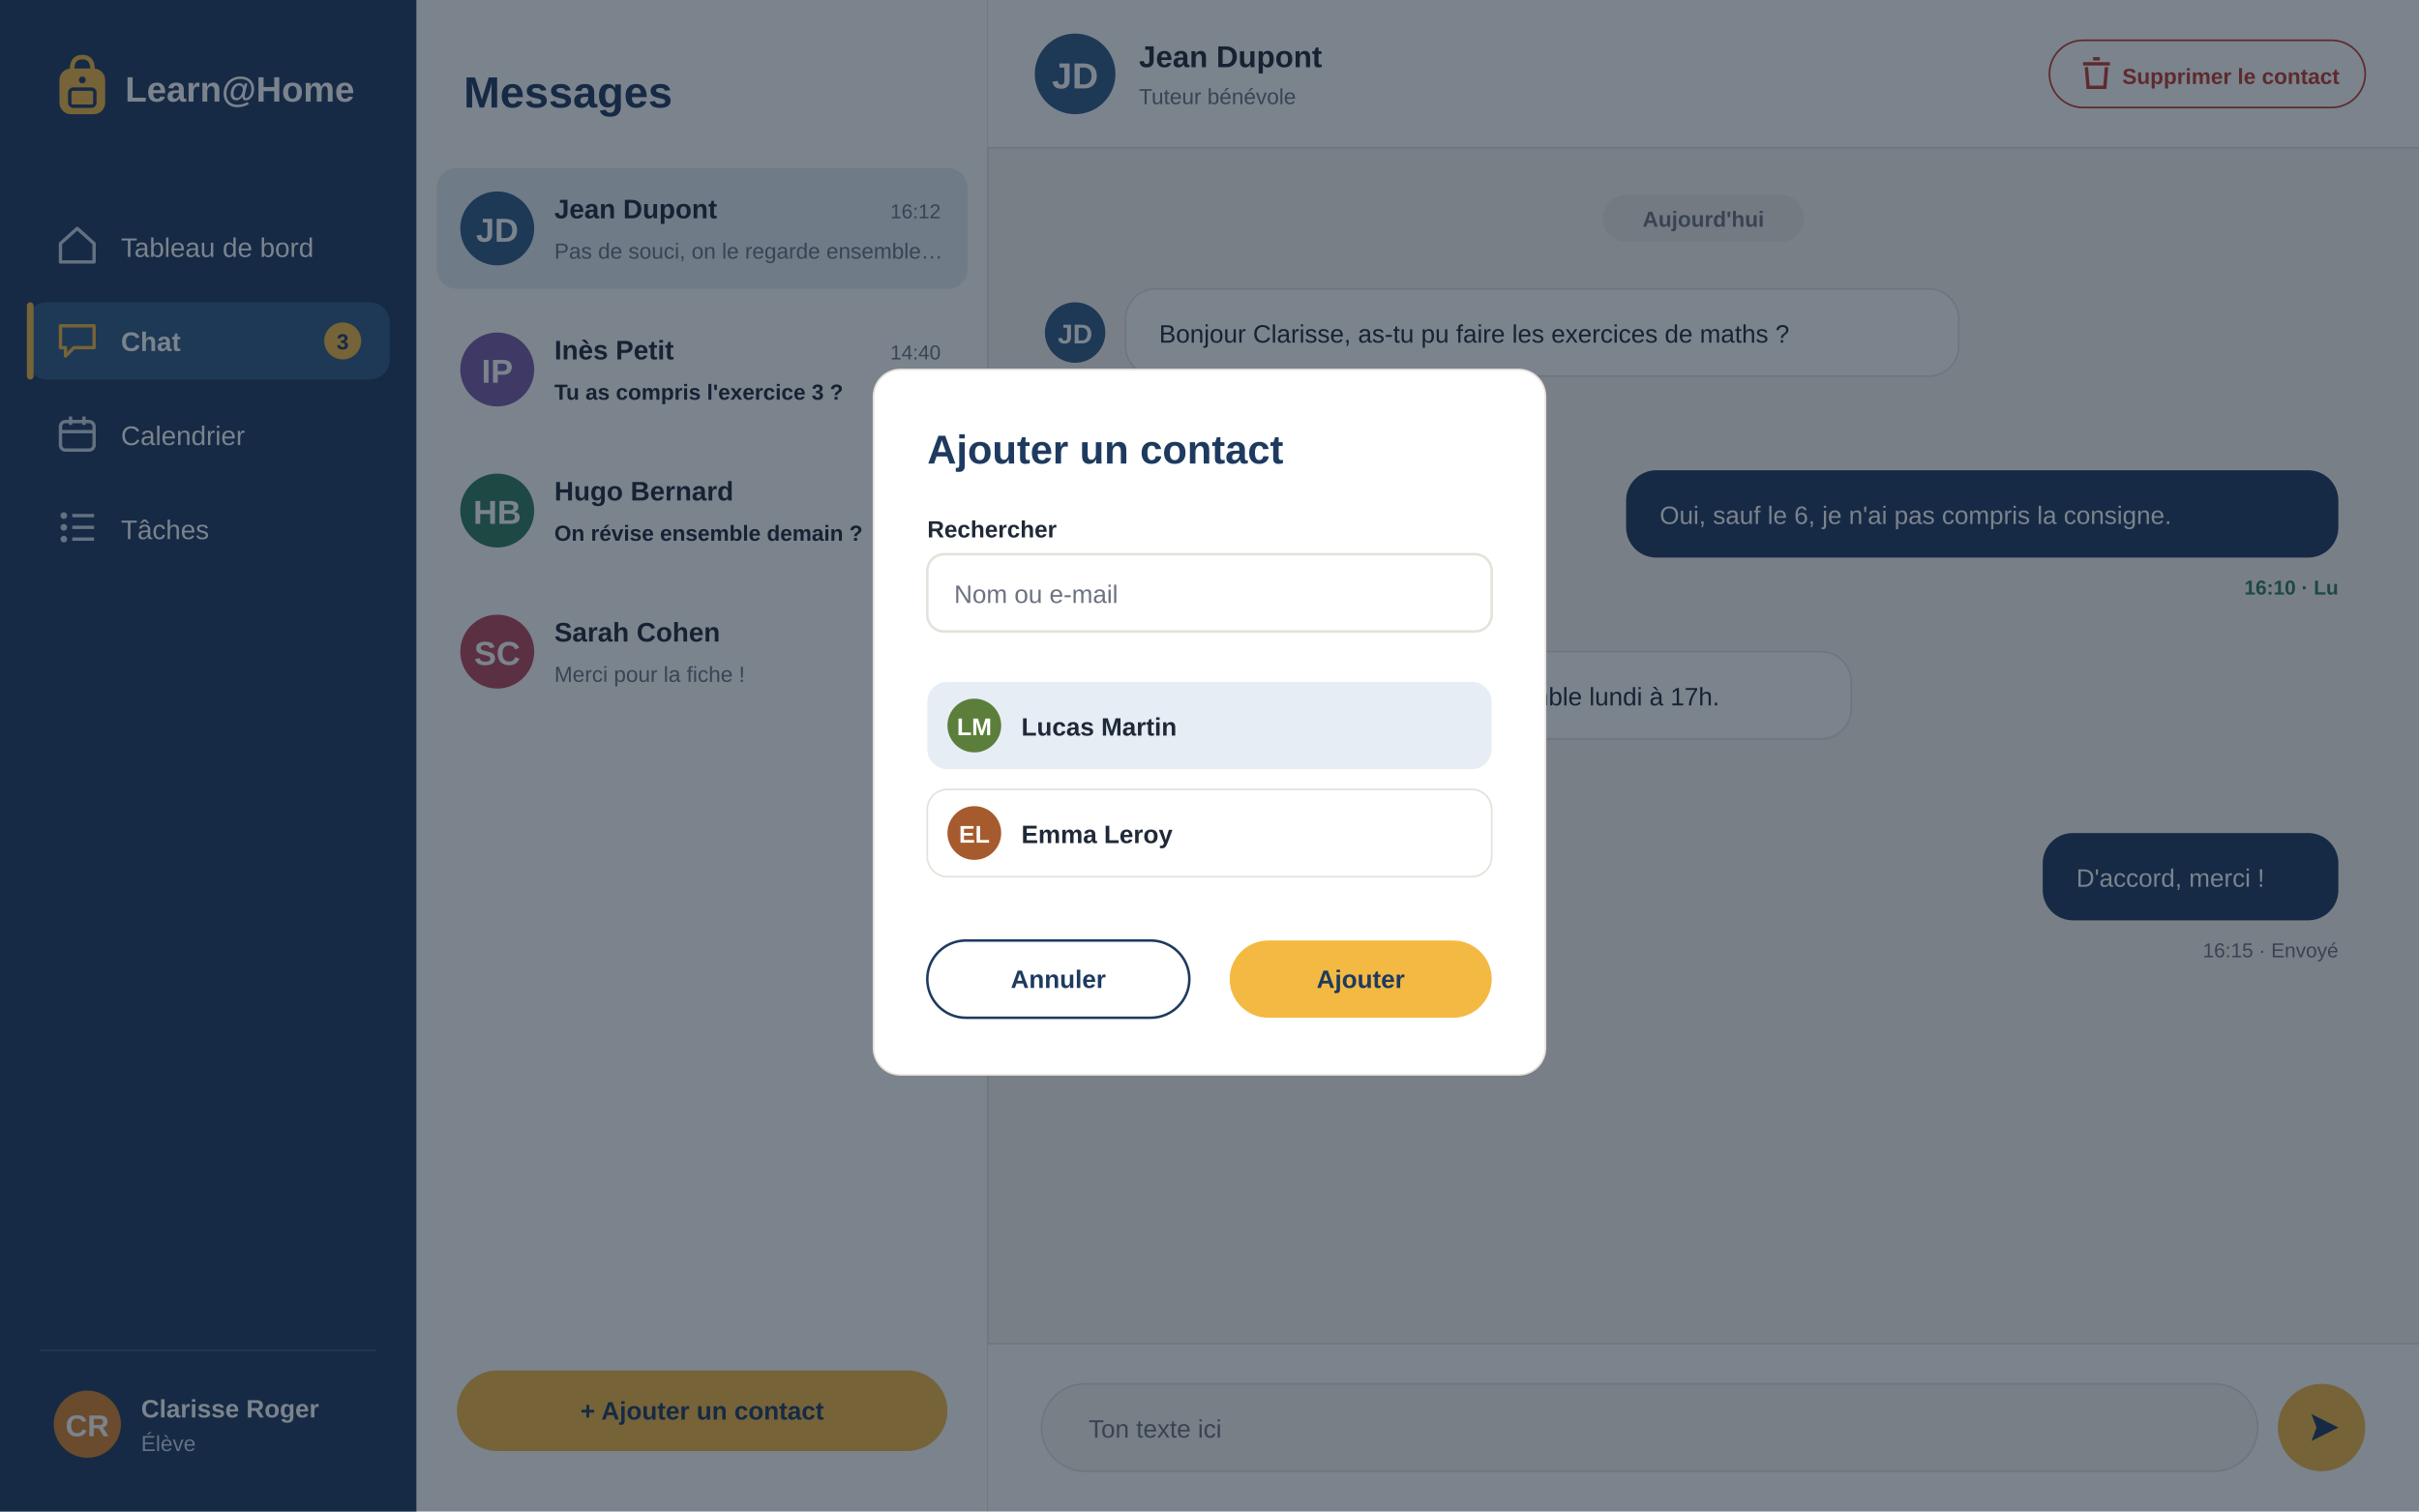
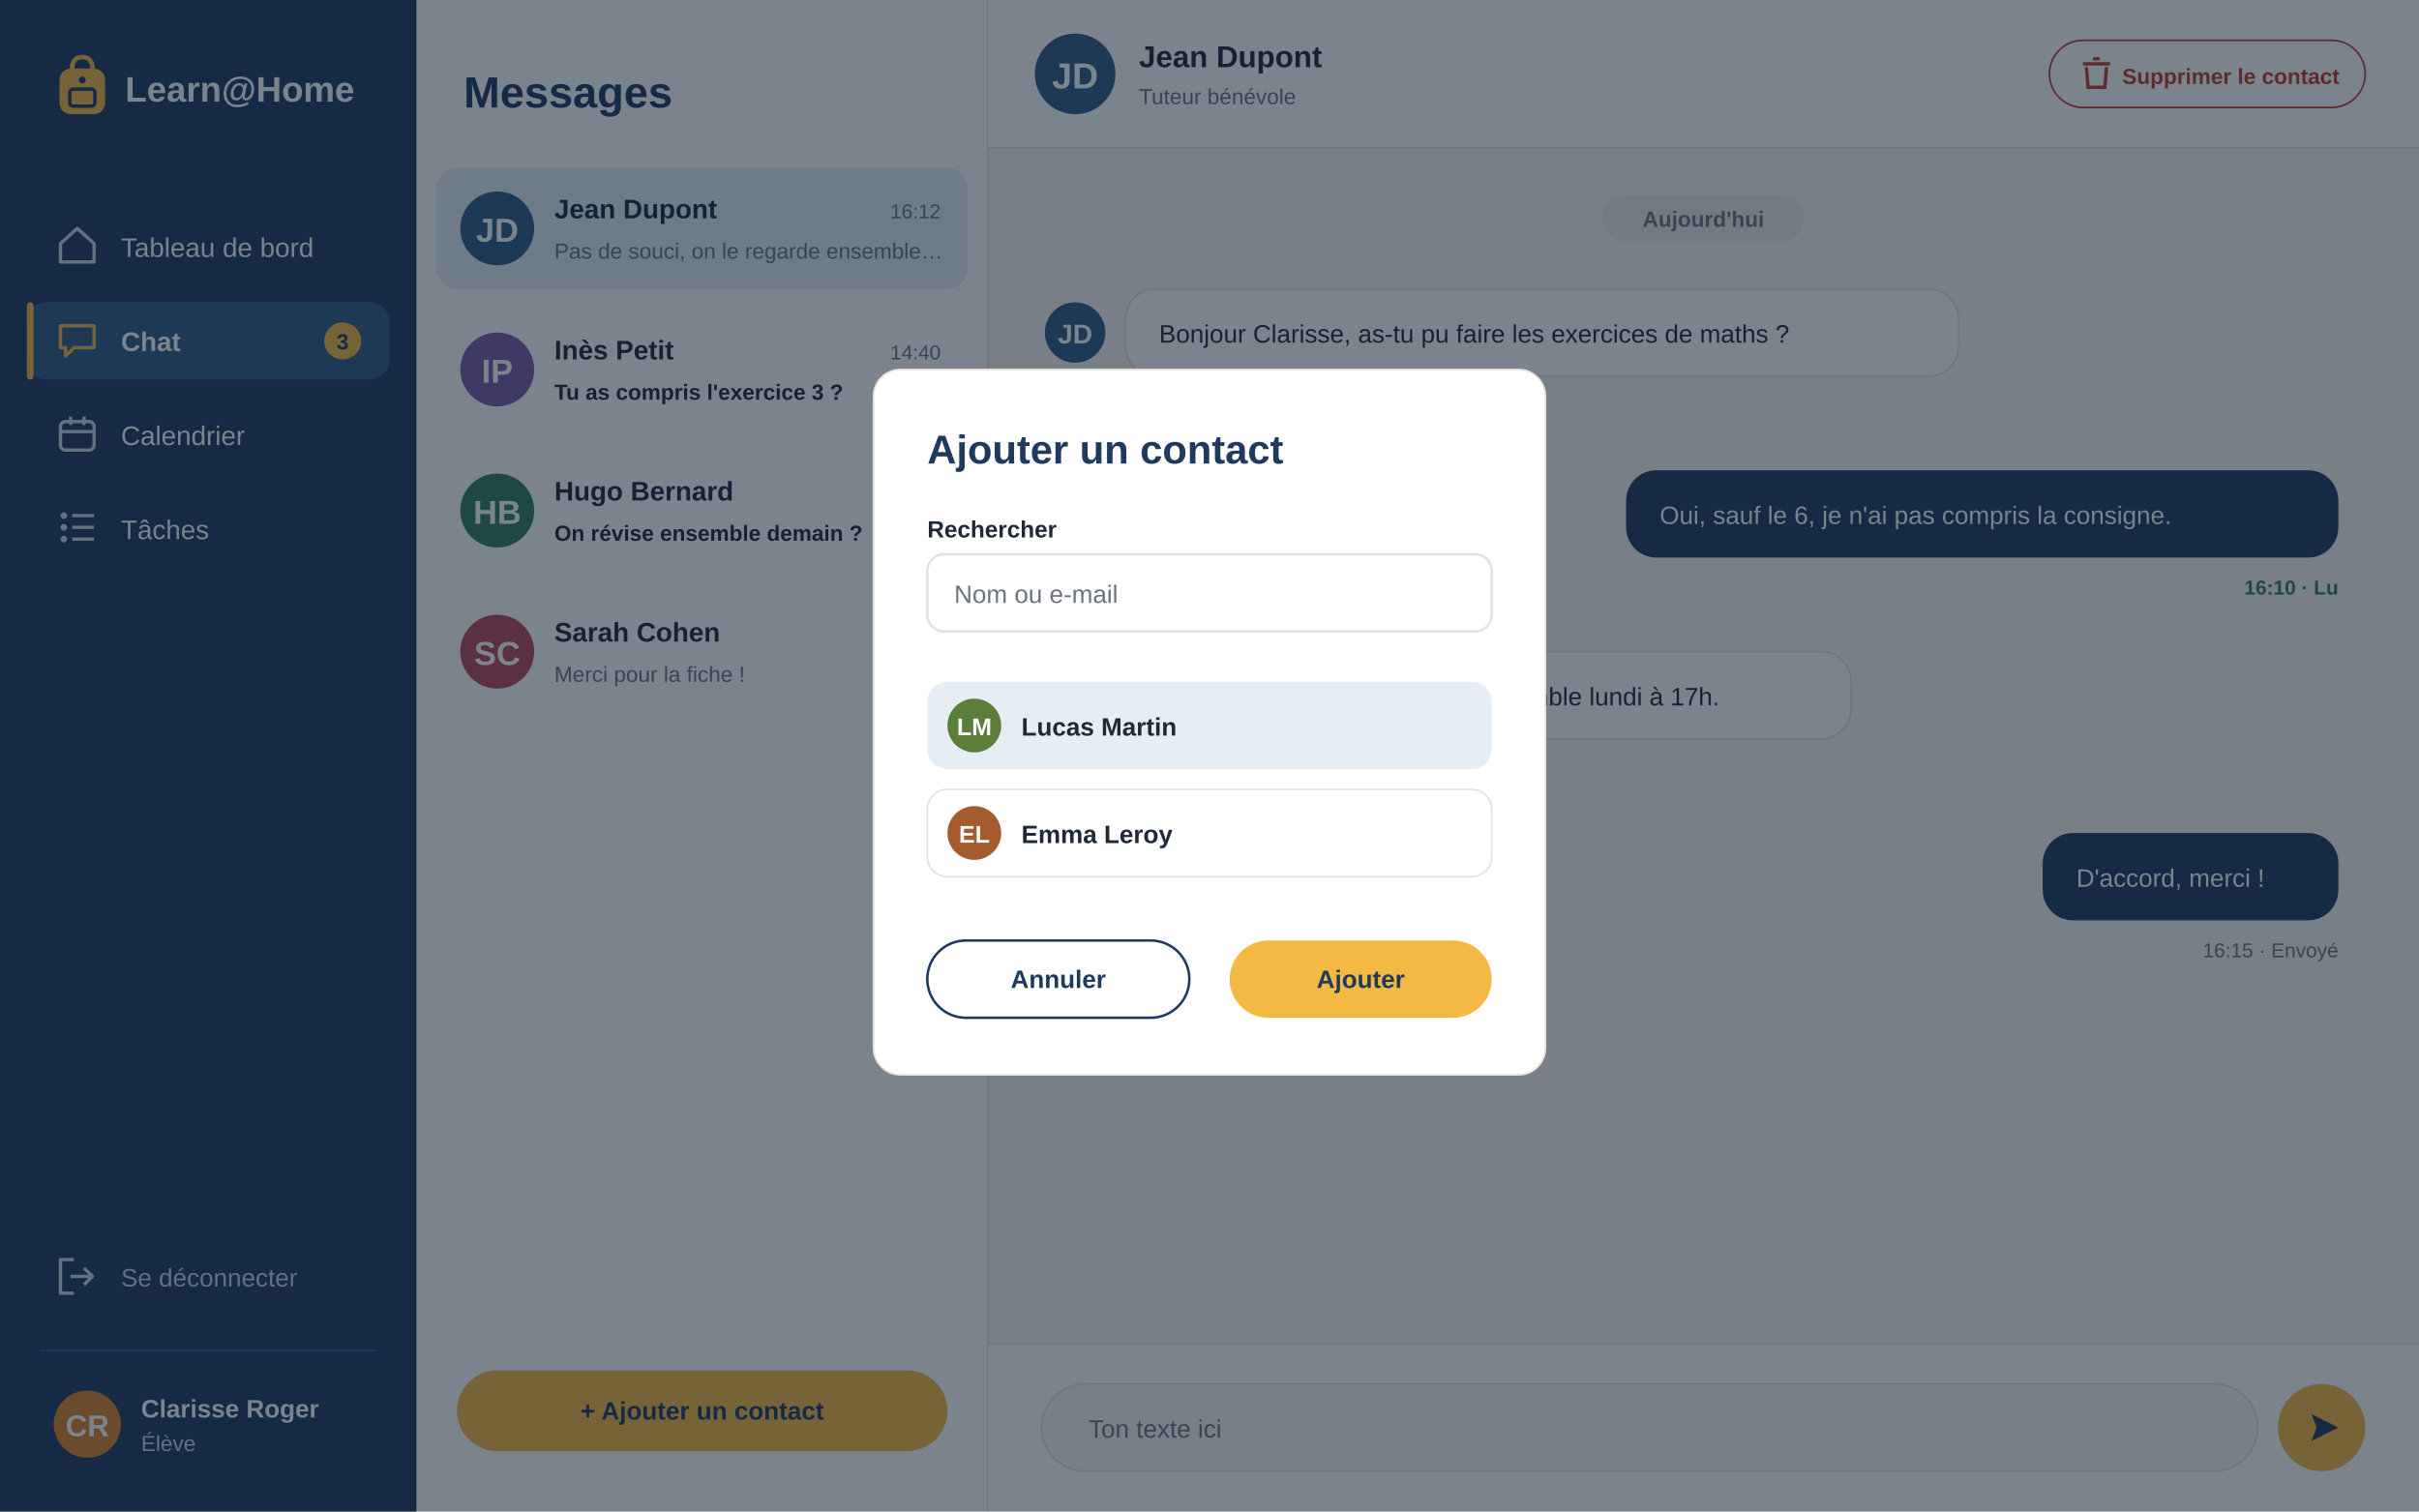
<svg xmlns="http://www.w3.org/2000/svg" width="1440" height="900" viewBox="0 0 1440 900" font-family="Nunito, Arial, sans-serif">
  <rect width="1440" height="900" fill="#FAF7F2" />
  <rect x="0" y="0" width="248" height="900" rx="0" fill="#1E3A5F" />
  <path d="M42.88 41.48 Q42.88 34 49.0 34 Q55.12 34 55.12 41.48" fill="none" stroke="#F4B942" stroke-width="2.72" />
  <rect x="35.4" y="40.8" width="27.2" height="27.2" rx="6.8" fill="#F4B942" />
  <rect x="41.52" y="53.04" width="14.96" height="10.2" rx="2.04" fill="none" stroke="#1E3A5F" stroke-width="2.04" />
  <circle cx="49.0" cy="47.6" r="2.04" fill="#1E3A5F" />
  <text x="74.5" y="60.52" font-size="21.08" fill="#FFFFFF" font-weight="700">Learn@Home</text>
  <path d="M36 145 L46 136 L56 145 V156 H36 Z" fill="none" stroke="#C9D6E5" stroke-width="2" stroke-linejoin="round" />
  <text x="72" y="153" font-size="16" fill="#FFFFFF">Tableau de bord</text>
  <rect x="16" y="180" width="216" height="46" rx="12" fill="#2F5A86" />
  <rect x="16" y="180" width="4" height="46" rx="2" fill="#F4B942" />
  <path d="M36 194 H56 V207 H44 L39 212 V207 H36 Z" fill="none" stroke="#F4B942" stroke-width="2" stroke-linejoin="round" />
  <text x="72" y="209" font-size="16" fill="#FFFFFF" font-weight="700">Chat</text>
  <circle cx="204" cy="203" r="11" fill="#F4B942" />
  <text x="204" y="208" font-size="13" fill="#1E3A5F" font-weight="700" text-anchor="middle">3</text>
  <rect x="36" y="251" width="20" height="17" rx="3" fill="none" stroke="#C9D6E5" stroke-width="2" />
  <line x1="36" y1="257" x2="56" y2="257" stroke="#C9D6E5" stroke-width="2" />
  <line x1="42" y1="248" x2="42" y2="253" stroke="#C9D6E5" stroke-width="2" />
  <line x1="50" y1="248" x2="50" y2="253" stroke="#C9D6E5" stroke-width="2" />
  <text x="72" y="265" font-size="16" fill="#FFFFFF">Calendrier</text>
  <circle cx="38" cy="307" r="2" fill="#C9D6E5" />
  <line x1="43" y1="307" x2="56" y2="307" stroke="#C9D6E5" stroke-width="2" />
  <circle cx="38" cy="314" r="2" fill="#C9D6E5" />
  <line x1="43" y1="314" x2="56" y2="314" stroke="#C9D6E5" stroke-width="2" />
  <circle cx="38" cy="321" r="2" fill="#C9D6E5" />
  <line x1="43" y1="321" x2="56" y2="321" stroke="#C9D6E5" stroke-width="2" />
  <text x="72" y="321" font-size="16" fill="#FFFFFF">Tâches</text>
+   <path d="M44 750 H36 V770 H44" fill="none" stroke="#C9D6E5" stroke-width="2" stroke-linejoin="round" />
+   <line x1="42" y1="760" x2="55" y2="760" stroke="#C9D6E5" stroke-width="2" />
+   <path d="M50 755 L55 760 L50 765" fill="none" stroke="#C9D6E5" stroke-width="2" stroke-linejoin="round" />
+   <text x="72" y="766" font-size="15" fill="#C9D6E5">Se déconnecter</text>
  <line x1="24" y1="804" x2="224" y2="804" stroke="#2F5A86" stroke-width="1" />
  <circle cx="52" cy="848" r="20" fill="#D9822B" />
  <text x="52" y="855.2" font-size="18.0" fill="#FFFFFF" font-weight="700" text-anchor="middle">CR</text>
  <text x="84" y="844" font-size="15" fill="#FFFFFF" font-weight="700">Clarisse Roger</text>
  <text x="84" y="864" font-size="13" fill="#C9D6E5">Élève</text>
  <rect x="248" y="0" width="340" height="900" rx="0" fill="#FFFFFF" />
  <line x1="588" y1="0" x2="588" y2="900" stroke="#E5E1DA" stroke-width="1" />
  <text x="276" y="64" font-size="26" fill="#1E3A5F" font-weight="700">Messages</text>
  <rect x="260" y="100" width="316" height="72" rx="12" fill="#E6EDF5" />
  <circle cx="296" cy="136" r="22" fill="#2F5A86" />
  <text x="296" y="143.92" font-size="19.8" fill="#FFFFFF" font-weight="700" text-anchor="middle">JD</text>
  <text x="330" y="130" font-size="16" fill="#1F2937" font-weight="700">Jean Dupont</text>
  <text x="330" y="154" font-size="13" fill="#6B7280">Pas de souci, on le regarde ensemble…</text>
  <text x="560" y="130" font-size="12" fill="#6B7280" text-anchor="end">16:12</text>
  <circle cx="296" cy="220" r="22" fill="#7A5BA6" />
  <text x="296" y="227.92" font-size="19.8" fill="#FFFFFF" font-weight="700" text-anchor="middle">IP</text>
  <text x="330" y="214" font-size="16" fill="#1F2937" font-weight="700">Inès Petit</text>
  <text x="330" y="238" font-size="13" fill="#1F2937" font-weight="700">Tu as compris l'exercice 3 ?</text>
  <text x="560" y="214" font-size="12" fill="#6B7280" text-anchor="end">14:40</text>
  <circle cx="548" cy="234" r="11" fill="#F4B942" />
  <text x="548" y="239" font-size="13" fill="#1E3A5F" font-weight="700" text-anchor="middle">2</text>
  <circle cx="296" cy="304" r="22" fill="#2E7D5B" />
  <text x="296" y="311.92" font-size="19.8" fill="#FFFFFF" font-weight="700" text-anchor="middle">HB</text>
  <text x="330" y="298" font-size="16" fill="#1F2937" font-weight="700">Hugo Bernard</text>
  <text x="330" y="322" font-size="13" fill="#1F2937" font-weight="700">On révise ensemble demain ?</text>
  <text x="560" y="298" font-size="12" fill="#6B7280" text-anchor="end">Hier</text>
  <circle cx="548" cy="318" r="11" fill="#F4B942" />
  <text x="548" y="323" font-size="13" fill="#1E3A5F" font-weight="700" text-anchor="middle">1</text>
  <circle cx="296" cy="388" r="22" fill="#B8475B" />
  <text x="296" y="395.92" font-size="19.8" fill="#FFFFFF" font-weight="700" text-anchor="middle">SC</text>
  <text x="330" y="382" font-size="16" fill="#1F2937" font-weight="700">Sarah Cohen</text>
  <text x="330" y="406" font-size="13" fill="#6B7280">Merci pour la fiche !</text>
  <text x="560" y="382" font-size="12" fill="#6B7280" text-anchor="end">Lun.</text>
  <rect x="272" y="816" width="292" height="48" rx="24.0" fill="#F4B942" />
  <text x="418.0" y="845.25" font-size="15" fill="#1E3A5F" font-weight="700" text-anchor="middle">+ Ajouter un contact</text>
  <rect x="588" y="0" width="852" height="88" rx="0" fill="#FFFFFF" />
  <line x1="588" y1="88" x2="1440" y2="88" stroke="#E5E1DA" stroke-width="1" />
  <circle cx="640" cy="44" r="24" fill="#2F5A86" />
  <text x="640" y="52.64" font-size="21.6" fill="#FFFFFF" font-weight="700" text-anchor="middle">JD</text>
  <text x="678" y="40" font-size="18" fill="#1F2937" font-weight="700">Jean Dupont</text>
  <text x="678" y="62" font-size="13" fill="#6B7280">Tuteur bénévole</text>
  <rect x="1220" y="24" width="188" height="40" rx="20" fill="#FFFFFF" stroke="#C0392B" stroke-width="1" />
  <line x1="1240" y1="38" x2="1256" y2="38" stroke="#C0392B" stroke-width="2" />
  <line x1="1246" y1="35" x2="1250" y2="35" stroke="#C0392B" stroke-width="2" />
  <path d="M1242 40 L1243 52 H1253 L1254 40" fill="none" stroke="#C0392B" stroke-width="2" />
  <text x="1328" y="50" font-size="13" fill="#C0392B" font-weight="700" text-anchor="middle">Supprimer le contact</text>
  <rect x="954.0" y="116" width="120" height="28" rx="14" fill="#EFEBE4" />
  <text x="1014.0" y="135" font-size="13" fill="#6B7280" font-weight="700" text-anchor="middle">Aujourd'hui</text>
  <circle cx="640" cy="198" r="18" fill="#2F5A86" />
  <text x="640" y="204.48" font-size="16.2" fill="#FFFFFF" font-weight="700" text-anchor="middle">JD</text>
  <rect x="670" y="172" width="496" height="52" rx="18" fill="#FFFFFF" stroke="#E5E1DA" stroke-width="1" />
  <text x="690" y="204" font-size="15" fill="#1F2937">Bonjour Clarisse, as-tu pu faire les exercices de maths ?</text>
  <text x="674" y="246" font-size="12" fill="#6B7280">16:02</text>
  <rect x="968" y="280" width="424" height="52" rx="18" fill="#1E3A5F" />
  <text x="988" y="312" font-size="15" fill="#FFFFFF">Oui, sauf le 6, je n'ai pas compris la consigne.</text>
  <text x="1392" y="354" font-size="12" fill="#2E7D5B" font-weight="700" text-anchor="end">16:10 · Lu</text>
  <circle cx="640" cy="414" r="18" fill="#2F5A86" />
  <text x="640" y="420.48" font-size="16.2" fill="#FFFFFF" font-weight="700" text-anchor="middle">JD</text>
  <rect x="670" y="388" width="432" height="52" rx="18" fill="#FFFFFF" stroke="#E5E1DA" stroke-width="1" />
  <text x="690" y="420" font-size="15" fill="#1F2937">Pas de souci, on le regarde ensemble lundi à 17h.</text>
  <text x="674" y="462" font-size="12" fill="#6B7280">16:12</text>
  <rect x="1216" y="496" width="176" height="52" rx="18" fill="#1E3A5F" />
  <text x="1236" y="528" font-size="15" fill="#FFFFFF">D'accord, merci !</text>
  <text x="1392" y="570" font-size="12" fill="#6B7280" text-anchor="end">16:15 · Envoyé</text>
  <rect x="588" y="800" width="852" height="100" rx="0" fill="#FFFFFF" />
  <line x1="588" y1="800" x2="1440" y2="800" stroke="#E5E1DA" stroke-width="1" />
  <rect x="620" y="824" width="724" height="52" rx="26" fill="#FAF7F2" stroke="#E5E1DA" stroke-width="1" />
  <text x="648" y="856" font-size="15" fill="#6B7280">Ton texte ici</text>
  <circle cx="1382" cy="850" r="26" fill="#F4B942" />
  <path d="M1376 842 L1392 850 L1376 858 L1379 850 Z" fill="#1E3A5F" />
  <rect width="1440" height="900" fill="#0F1E30" fill-opacity="0.55" />
  <rect x="520" y="220" width="400" height="420" rx="16" fill="#FFFFFF" stroke="#E5E1DA" stroke-width="1" />
  <text x="552" y="276" font-size="24" fill="#1E3A5F" font-weight="700">Ajouter un contact</text>
  <text x="552" y="320" font-size="14" fill="#1F2937" font-weight="700">Rechercher</text>
  <rect x="552" y="330" width="336" height="46" rx="10" fill="#FFFFFF" stroke="#E5E1DA" stroke-width="1.5" />
  <text x="568" y="359" font-size="15" fill="#6B7280">Nom ou e-mail</text>
  <rect x="552" y="406" width="336" height="52" rx="12" fill="#E6EDF5" />
  <circle cx="580" cy="432" r="16" fill="#5B7F3A" />
  <text x="580" y="437.76" font-size="14.4" fill="#FFFFFF" font-weight="700" text-anchor="middle">LM</text>
  <text x="608" y="438" font-size="15" fill="#1F2937" font-weight="700">Lucas Martin</text>
  <rect x="552" y="470" width="336" height="52" rx="12" fill="#FFFFFF" stroke="#E5E1DA" stroke-width="1" />
  <circle cx="580" cy="496" r="16" fill="#A65B2E" />
  <text x="580" y="501.76" font-size="14.4" fill="#FFFFFF" font-weight="700" text-anchor="middle">EL</text>
  <text x="608" y="502" font-size="15" fill="#1F2937" font-weight="700">Emma Leroy</text>
  <rect x="552" y="560" width="156" height="46" rx="23.0" fill="#FFFFFF" stroke="#1E3A5F" stroke-width="1.5" />
  <text x="630.0" y="588.25" font-size="15" fill="#1E3A5F" font-weight="700" text-anchor="middle">Annuler</text>
  <rect x="732" y="560" width="156" height="46" rx="23.0" fill="#F4B942" />
  <text x="810.0" y="588.25" font-size="15" fill="#1E3A5F" font-weight="700" text-anchor="middle">Ajouter</text>
</svg>
